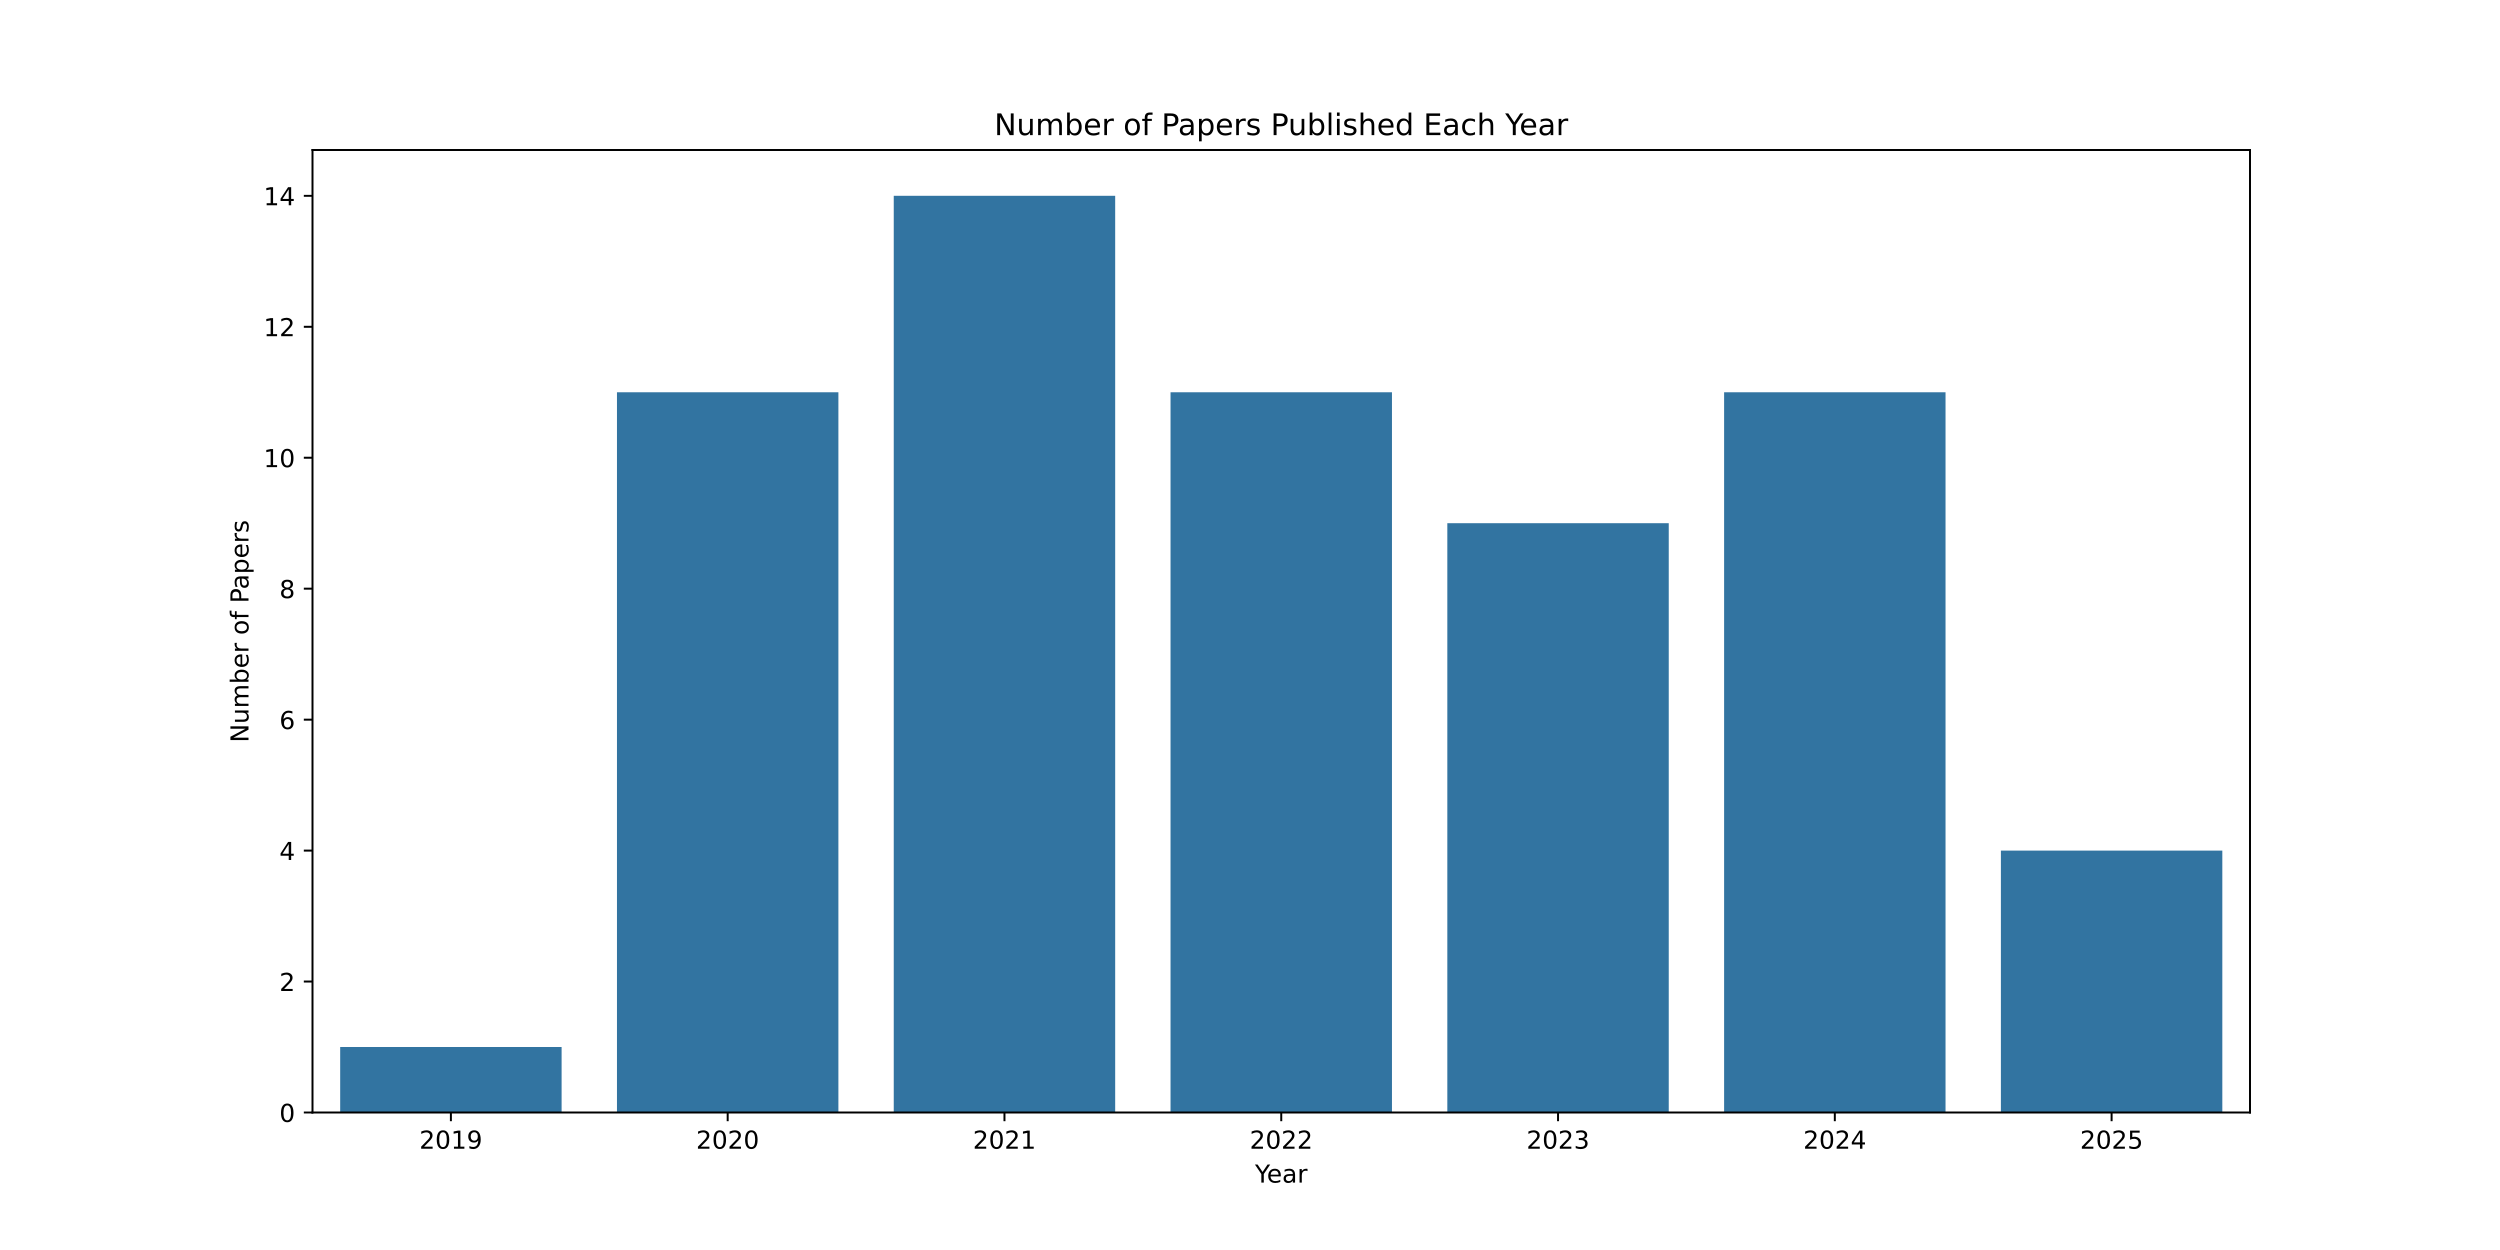
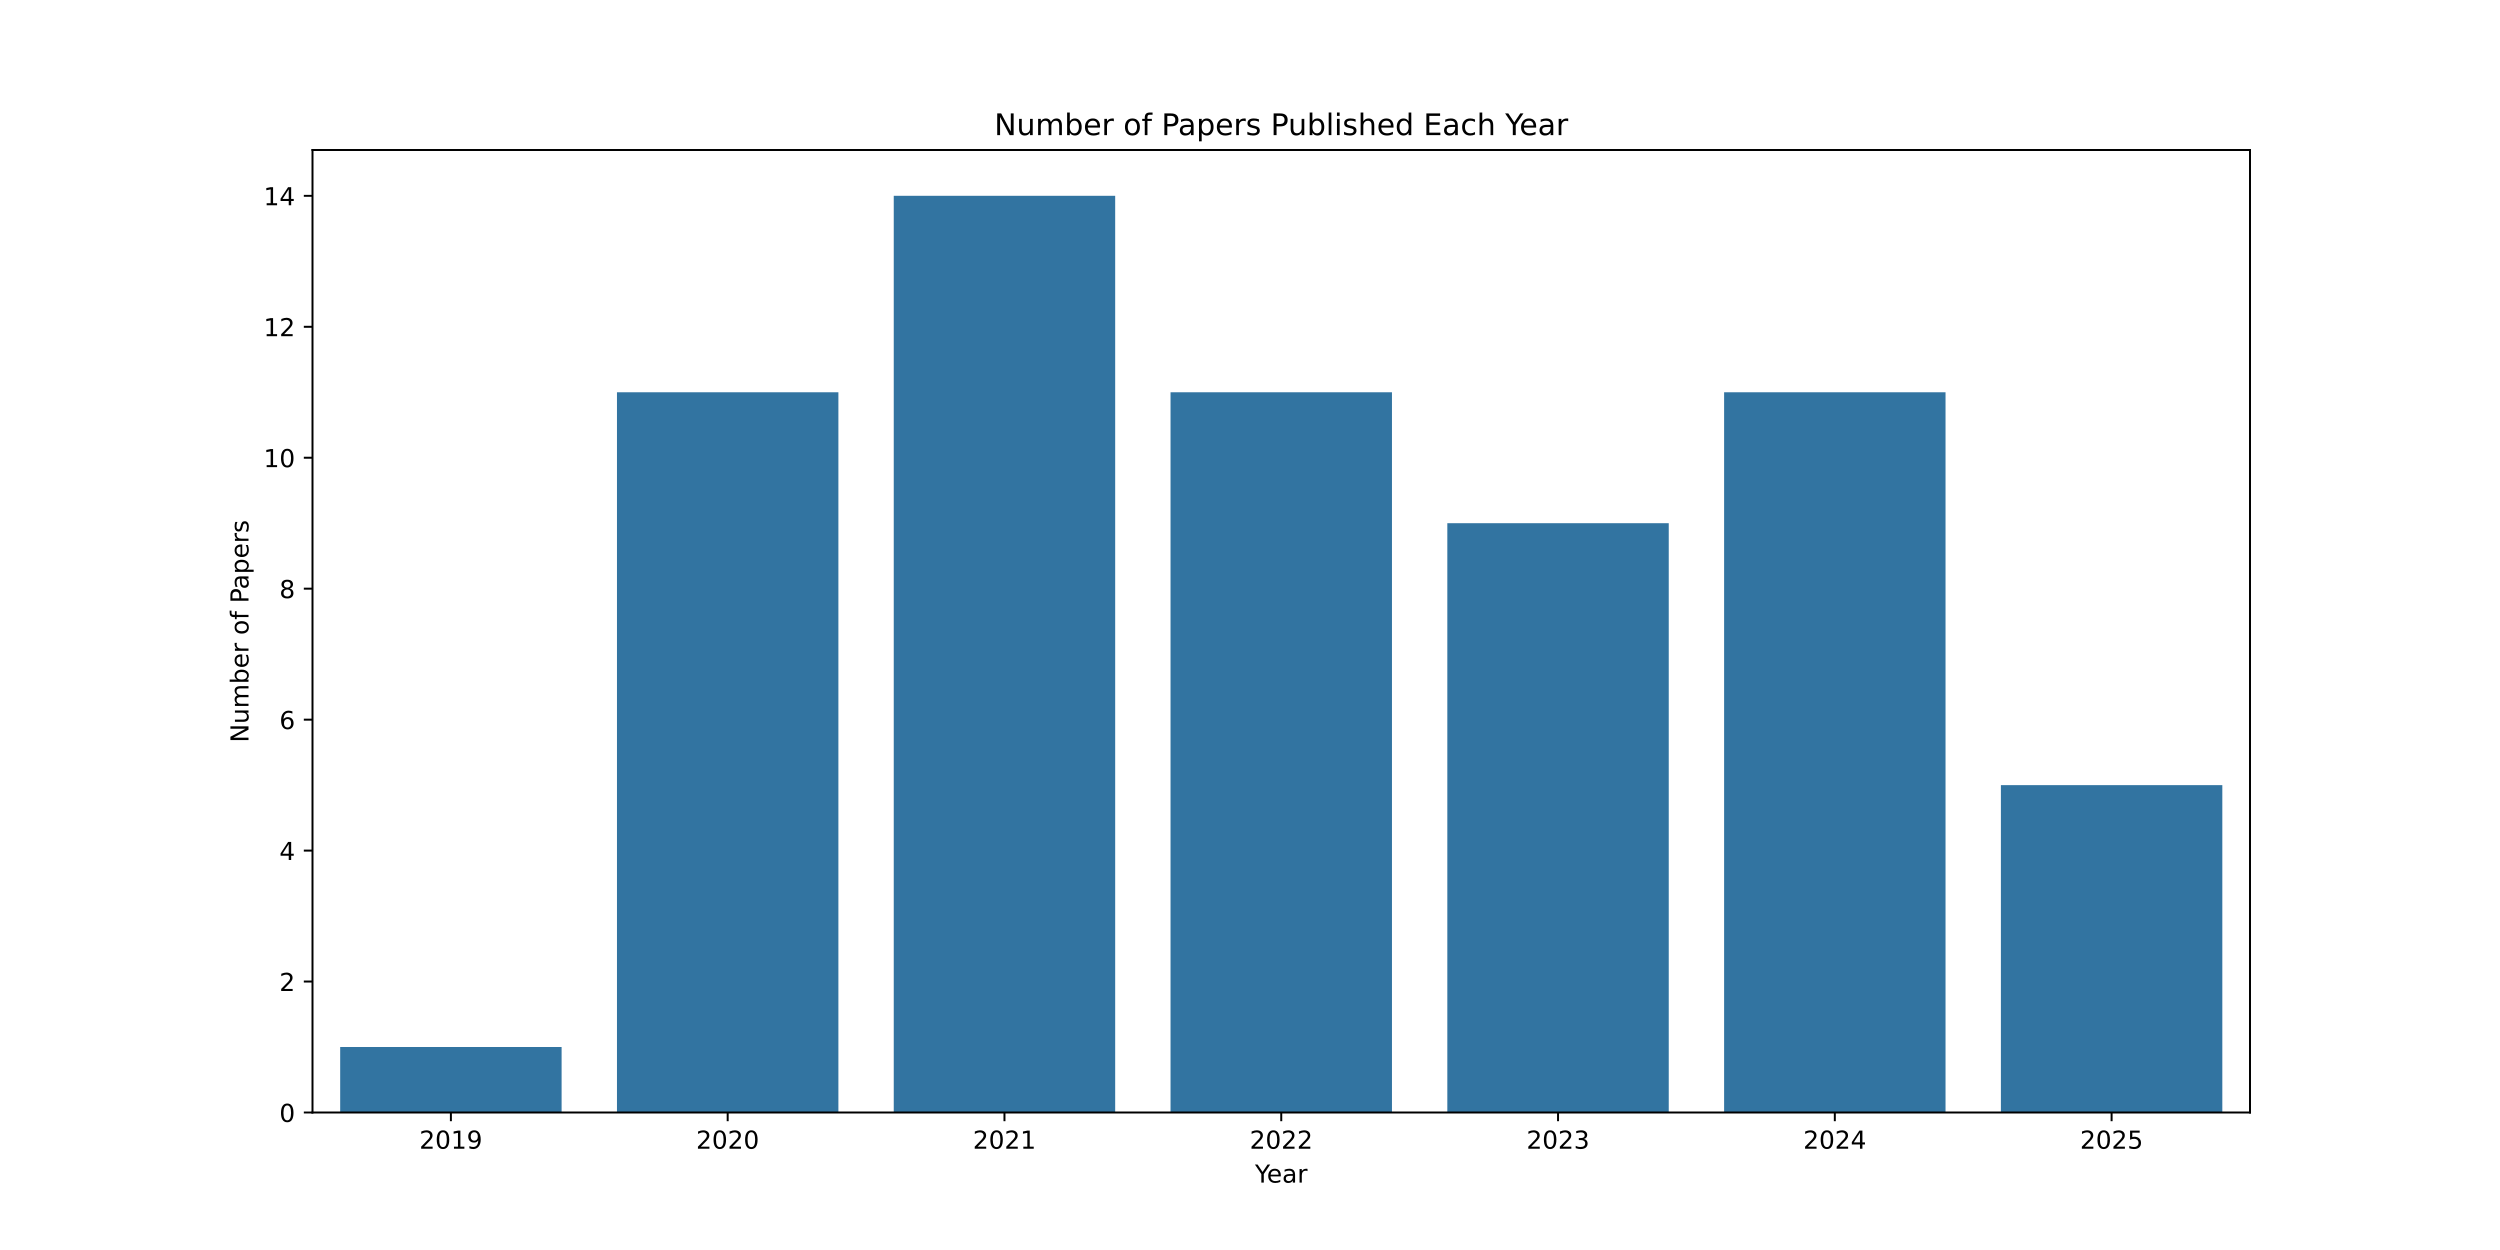
<svg xmlns="http://www.w3.org/2000/svg" xmlns:xlink="http://www.w3.org/1999/xlink" width="1008pt" height="504pt" viewBox="0 0 1008 504" version="1.1">
  <defs>
    <style type="text/css">*{stroke-linejoin: round; stroke-linecap: butt}</style>
  </defs>
  <g id="figure_1">
    <g id="patch_1">
      <path d="M 0 504  L 1008 504  L 1008 0  L 0 0  z " style="fill: #ffffff" />
    </g>
    <g id="axes_1">
      <g id="patch_2">
        <path d="M 126 448.56  L 907.2 448.56  L 907.2 60.48  L 126 60.48  z " style="fill: #ffffff" />
      </g>
      <g id="patch_3">
-         <path d="M 137.16 448.56  L 226.44 448.56  L 226.44 422.16  L 137.16 422.16  z " clip-path="url(#pdd309cc9b3)" style="fill: #3274a1" />
+         <path d="M 137.16 448.56  L 226.44 448.56  L 226.44 422.16  L 137.16 422.16  z " clip-path="url(#p7659102a80)" style="fill: #3274a1" />
      </g>
      <g id="patch_4">
-         <path d="M 248.76 448.56  L 338.04 448.56  L 338.04 158.16  L 248.76 158.16  z " clip-path="url(#pdd309cc9b3)" style="fill: #3274a1" />
+         <path d="M 248.76 448.56  L 338.04 448.56  L 338.04 158.16  L 248.76 158.16  z " clip-path="url(#p7659102a80)" style="fill: #3274a1" />
      </g>
      <g id="patch_5">
-         <path d="M 360.36 448.56  L 449.64 448.56  L 449.64 78.96  L 360.36 78.96  z " clip-path="url(#pdd309cc9b3)" style="fill: #3274a1" />
+         <path d="M 360.36 448.56  L 449.64 448.56  L 449.64 78.96  L 360.36 78.96  z " clip-path="url(#p7659102a80)" style="fill: #3274a1" />
      </g>
      <g id="patch_6">
-         <path d="M 471.96 448.56  L 561.24 448.56  L 561.24 158.16  L 471.96 158.16  z " clip-path="url(#pdd309cc9b3)" style="fill: #3274a1" />
+         <path d="M 471.96 448.56  L 561.24 448.56  L 561.24 158.16  L 471.96 158.16  z " clip-path="url(#p7659102a80)" style="fill: #3274a1" />
      </g>
      <g id="patch_7">
-         <path d="M 583.56 448.56  L 672.84 448.56  L 672.84 210.96  L 583.56 210.96  z " clip-path="url(#pdd309cc9b3)" style="fill: #3274a1" />
+         <path d="M 583.56 448.56  L 672.84 448.56  L 672.84 210.96  L 583.56 210.96  z " clip-path="url(#p7659102a80)" style="fill: #3274a1" />
      </g>
      <g id="patch_8">
-         <path d="M 695.16 448.56  L 784.44 448.56  L 784.44 158.16  L 695.16 158.16  z " clip-path="url(#pdd309cc9b3)" style="fill: #3274a1" />
+         <path d="M 695.16 448.56  L 784.44 448.56  L 784.44 158.16  L 695.16 158.16  z " clip-path="url(#p7659102a80)" style="fill: #3274a1" />
      </g>
      <g id="patch_9">
-         <path d="M 806.76 448.56  L 896.04 448.56  L 896.04 342.96  L 806.76 342.96  z " clip-path="url(#pdd309cc9b3)" style="fill: #3274a1" />
+         <path d="M 806.76 448.56  L 896.04 448.56  L 896.04 316.56  L 806.76 316.56  z " clip-path="url(#p7659102a80)" style="fill: #3274a1" />
      </g>
      <g id="matplotlib.axis_1">
        <g id="xtick_1">
          <g id="line2d_1">
            <defs>
-               <path id="m2490da5511" d="M 0 0  L 0 3.5  " style="stroke: #000000; stroke-width: 0.8" />
+               <path id="m0e9e17a9ed" d="M 0 0  L 0 3.5  " style="stroke: #000000; stroke-width: 0.8" />
            </defs>
            <g>
-               <use xlink:href="#m2490da5511" x="181.8" y="448.56" style="stroke: #000000; stroke-width: 0.8" />
+               <use xlink:href="#m0e9e17a9ed" x="181.8" y="448.56" style="stroke: #000000; stroke-width: 0.8" />
            </g>
          </g>
          <g id="text_1">
            <g transform="translate(169.075 463.1584) scale(0.1 -0.1)">
              <defs>
                <path id="DejaVuSans-32" d="M 1228 531  L 3431 531  L 3431 0  L 469 0  L 469 531  Q 828 903 1448 1529  Q 2069 2156 2228 2338  Q 2531 2678 2651 2914  Q 2772 3150 2772 3378  Q 2772 3750 2511 3984  Q 2250 4219 1831 4219  Q 1534 4219 1204 4116  Q 875 4013 500 3803  L 500 4441  Q 881 4594 1212 4672  Q 1544 4750 1819 4750  Q 2544 4750 2975 4387  Q 3406 4025 3406 3419  Q 3406 3131 3298 2873  Q 3191 2616 2906 2266  Q 2828 2175 2409 1742  Q 1991 1309 1228 531  z " transform="scale(0.015625)" />
                <path id="DejaVuSans-30" d="M 2034 4250  Q 1547 4250 1301 3770  Q 1056 3291 1056 2328  Q 1056 1369 1301 889  Q 1547 409 2034 409  Q 2525 409 2770 889  Q 3016 1369 3016 2328  Q 3016 3291 2770 3770  Q 2525 4250 2034 4250  z M 2034 4750  Q 2819 4750 3233 4129  Q 3647 3509 3647 2328  Q 3647 1150 3233 529  Q 2819 -91 2034 -91  Q 1250 -91 836 529  Q 422 1150 422 2328  Q 422 3509 836 4129  Q 1250 4750 2034 4750  z " transform="scale(0.015625)" />
                <path id="DejaVuSans-31" d="M 794 531  L 1825 531  L 1825 4091  L 703 3866  L 703 4441  L 1819 4666  L 2450 4666  L 2450 531  L 3481 531  L 3481 0  L 794 0  L 794 531  z " transform="scale(0.015625)" />
                <path id="DejaVuSans-39" d="M 703 97  L 703 672  Q 941 559 1184 500  Q 1428 441 1663 441  Q 2288 441 2617 861  Q 2947 1281 2994 2138  Q 2813 1869 2534 1725  Q 2256 1581 1919 1581  Q 1219 1581 811 2004  Q 403 2428 403 3163  Q 403 3881 828 4315  Q 1253 4750 1959 4750  Q 2769 4750 3195 4129  Q 3622 3509 3622 2328  Q 3622 1225 3098 567  Q 2575 -91 1691 -91  Q 1453 -91 1209 -44  Q 966 3 703 97  z M 1959 2075  Q 2384 2075 2632 2365  Q 2881 2656 2881 3163  Q 2881 3666 2632 3958  Q 2384 4250 1959 4250  Q 1534 4250 1286 3958  Q 1038 3666 1038 3163  Q 1038 2656 1286 2365  Q 1534 2075 1959 2075  z " transform="scale(0.015625)" />
              </defs>
              <use xlink:href="#DejaVuSans-32" />
              <use xlink:href="#DejaVuSans-30" transform="translate(63.62305 0)" />
              <use xlink:href="#DejaVuSans-31" transform="translate(127.2461 0)" />
              <use xlink:href="#DejaVuSans-39" transform="translate(190.8691 0)" />
            </g>
          </g>
        </g>
        <g id="xtick_2">
          <g id="line2d_2">
            <g>
-               <use xlink:href="#m2490da5511" x="293.4" y="448.56" style="stroke: #000000; stroke-width: 0.8" />
+               <use xlink:href="#m0e9e17a9ed" x="293.4" y="448.56" style="stroke: #000000; stroke-width: 0.8" />
            </g>
          </g>
          <g id="text_2">
            <g transform="translate(280.675 463.1584) scale(0.1 -0.1)">
              <use xlink:href="#DejaVuSans-32" />
              <use xlink:href="#DejaVuSans-30" transform="translate(63.62305 0)" />
              <use xlink:href="#DejaVuSans-32" transform="translate(127.2461 0)" />
              <use xlink:href="#DejaVuSans-30" transform="translate(190.8691 0)" />
            </g>
          </g>
        </g>
        <g id="xtick_3">
          <g id="line2d_3">
            <g>
-               <use xlink:href="#m2490da5511" x="405" y="448.56" style="stroke: #000000; stroke-width: 0.8" />
+               <use xlink:href="#m0e9e17a9ed" x="405" y="448.56" style="stroke: #000000; stroke-width: 0.8" />
            </g>
          </g>
          <g id="text_3">
            <g transform="translate(392.275 463.1584) scale(0.1 -0.1)">
              <use xlink:href="#DejaVuSans-32" />
              <use xlink:href="#DejaVuSans-30" transform="translate(63.62305 0)" />
              <use xlink:href="#DejaVuSans-32" transform="translate(127.2461 0)" />
              <use xlink:href="#DejaVuSans-31" transform="translate(190.8691 0)" />
            </g>
          </g>
        </g>
        <g id="xtick_4">
          <g id="line2d_4">
            <g>
-               <use xlink:href="#m2490da5511" x="516.6" y="448.56" style="stroke: #000000; stroke-width: 0.8" />
+               <use xlink:href="#m0e9e17a9ed" x="516.6" y="448.56" style="stroke: #000000; stroke-width: 0.8" />
            </g>
          </g>
          <g id="text_4">
            <g transform="translate(503.875 463.1584) scale(0.1 -0.1)">
              <use xlink:href="#DejaVuSans-32" />
              <use xlink:href="#DejaVuSans-30" transform="translate(63.62305 0)" />
              <use xlink:href="#DejaVuSans-32" transform="translate(127.2461 0)" />
              <use xlink:href="#DejaVuSans-32" transform="translate(190.8691 0)" />
            </g>
          </g>
        </g>
        <g id="xtick_5">
          <g id="line2d_5">
            <g>
-               <use xlink:href="#m2490da5511" x="628.2" y="448.56" style="stroke: #000000; stroke-width: 0.8" />
+               <use xlink:href="#m0e9e17a9ed" x="628.2" y="448.56" style="stroke: #000000; stroke-width: 0.8" />
            </g>
          </g>
          <g id="text_5">
            <g transform="translate(615.475 463.1584) scale(0.1 -0.1)">
              <defs>
                <path id="DejaVuSans-33" d="M 2597 2516  Q 3050 2419 3304 2112  Q 3559 1806 3559 1356  Q 3559 666 3084 287  Q 2609 -91 1734 -91  Q 1441 -91 1130 -33  Q 819 25 488 141  L 488 750  Q 750 597 1062 519  Q 1375 441 1716 441  Q 2309 441 2620 675  Q 2931 909 2931 1356  Q 2931 1769 2642 2001  Q 2353 2234 1838 2234  L 1294 2234  L 1294 2753  L 1863 2753  Q 2328 2753 2575 2939  Q 2822 3125 2822 3475  Q 2822 3834 2567 4026  Q 2313 4219 1838 4219  Q 1578 4219 1281 4162  Q 984 4106 628 3988  L 628 4550  Q 988 4650 1302 4700  Q 1616 4750 1894 4750  Q 2613 4750 3031 4423  Q 3450 4097 3450 3541  Q 3450 3153 3228 2886  Q 3006 2619 2597 2516  z " transform="scale(0.015625)" />
              </defs>
              <use xlink:href="#DejaVuSans-32" />
              <use xlink:href="#DejaVuSans-30" transform="translate(63.62305 0)" />
              <use xlink:href="#DejaVuSans-32" transform="translate(127.2461 0)" />
              <use xlink:href="#DejaVuSans-33" transform="translate(190.8691 0)" />
            </g>
          </g>
        </g>
        <g id="xtick_6">
          <g id="line2d_6">
            <g>
-               <use xlink:href="#m2490da5511" x="739.8" y="448.56" style="stroke: #000000; stroke-width: 0.8" />
+               <use xlink:href="#m0e9e17a9ed" x="739.8" y="448.56" style="stroke: #000000; stroke-width: 0.8" />
            </g>
          </g>
          <g id="text_6">
            <g transform="translate(727.075 463.1584) scale(0.1 -0.1)">
              <defs>
                <path id="DejaVuSans-34" d="M 2419 4116  L 825 1625  L 2419 1625  L 2419 4116  z M 2253 4666  L 3047 4666  L 3047 1625  L 3713 1625  L 3713 1100  L 3047 1100  L 3047 0  L 2419 0  L 2419 1100  L 313 1100  L 313 1709  L 2253 4666  z " transform="scale(0.015625)" />
              </defs>
              <use xlink:href="#DejaVuSans-32" />
              <use xlink:href="#DejaVuSans-30" transform="translate(63.62305 0)" />
              <use xlink:href="#DejaVuSans-32" transform="translate(127.2461 0)" />
              <use xlink:href="#DejaVuSans-34" transform="translate(190.8691 0)" />
            </g>
          </g>
        </g>
        <g id="xtick_7">
          <g id="line2d_7">
            <g>
-               <use xlink:href="#m2490da5511" x="851.4" y="448.56" style="stroke: #000000; stroke-width: 0.8" />
+               <use xlink:href="#m0e9e17a9ed" x="851.4" y="448.56" style="stroke: #000000; stroke-width: 0.8" />
            </g>
          </g>
          <g id="text_7">
            <g transform="translate(838.675 463.1584) scale(0.1 -0.1)">
              <defs>
                <path id="DejaVuSans-35" d="M 691 4666  L 3169 4666  L 3169 4134  L 1269 4134  L 1269 2991  Q 1406 3038 1543 3061  Q 1681 3084 1819 3084  Q 2600 3084 3056 2656  Q 3513 2228 3513 1497  Q 3513 744 3044 326  Q 2575 -91 1722 -91  Q 1428 -91 1123 -41  Q 819 9 494 109  L 494 744  Q 775 591 1075 516  Q 1375 441 1709 441  Q 2250 441 2565 725  Q 2881 1009 2881 1497  Q 2881 1984 2565 2268  Q 2250 2553 1709 2553  Q 1456 2553 1204 2497  Q 953 2441 691 2322  L 691 4666  z " transform="scale(0.015625)" />
              </defs>
              <use xlink:href="#DejaVuSans-32" />
              <use xlink:href="#DejaVuSans-30" transform="translate(63.62305 0)" />
              <use xlink:href="#DejaVuSans-32" transform="translate(127.2461 0)" />
              <use xlink:href="#DejaVuSans-35" transform="translate(190.8691 0)" />
            </g>
          </g>
        </g>
        <g id="text_8">
          <g transform="translate(506.0125 476.8366) scale(0.1 -0.1)">
            <defs>
              <path id="DejaVuSans-59" d="M -13 4666  L 666 4666  L 1959 2747  L 3244 4666  L 3922 4666  L 2272 2222  L 2272 0  L 1638 0  L 1638 2222  L -13 4666  z " transform="scale(0.015625)" />
              <path id="DejaVuSans-65" d="M 3597 1894  L 3597 1613  L 953 1613  Q 991 1019 1311 708  Q 1631 397 2203 397  Q 2534 397 2845 478  Q 3156 559 3463 722  L 3463 178  Q 3153 47 2828 -22  Q 2503 -91 2169 -91  Q 1331 -91 842 396  Q 353 884 353 1716  Q 353 2575 817 3079  Q 1281 3584 2069 3584  Q 2775 3584 3186 3129  Q 3597 2675 3597 1894  z M 3022 2063  Q 3016 2534 2758 2815  Q 2500 3097 2075 3097  Q 1594 3097 1305 2825  Q 1016 2553 972 2059  L 3022 2063  z " transform="scale(0.015625)" />
              <path id="DejaVuSans-61" d="M 2194 1759  Q 1497 1759 1228 1600  Q 959 1441 959 1056  Q 959 750 1161 570  Q 1363 391 1709 391  Q 2188 391 2477 730  Q 2766 1069 2766 1631  L 2766 1759  L 2194 1759  z M 3341 1997  L 3341 0  L 2766 0  L 2766 531  Q 2569 213 2275 61  Q 1981 -91 1556 -91  Q 1019 -91 701 211  Q 384 513 384 1019  Q 384 1609 779 1909  Q 1175 2209 1959 2209  L 2766 2209  L 2766 2266  Q 2766 2663 2505 2880  Q 2244 3097 1772 3097  Q 1472 3097 1187 3025  Q 903 2953 641 2809  L 641 3341  Q 956 3463 1253 3523  Q 1550 3584 1831 3584  Q 2591 3584 2966 3190  Q 3341 2797 3341 1997  z " transform="scale(0.015625)" />
              <path id="DejaVuSans-72" d="M 2631 2963  Q 2534 3019 2420 3045  Q 2306 3072 2169 3072  Q 1681 3072 1420 2755  Q 1159 2438 1159 1844  L 1159 0  L 581 0  L 581 3500  L 1159 3500  L 1159 2956  Q 1341 3275 1631 3429  Q 1922 3584 2338 3584  Q 2397 3584 2469 3576  Q 2541 3569 2628 3553  L 2631 2963  z " transform="scale(0.015625)" />
            </defs>
            <use xlink:href="#DejaVuSans-59" />
            <use xlink:href="#DejaVuSans-65" transform="translate(47.83398 0)" />
            <use xlink:href="#DejaVuSans-61" transform="translate(109.3574 0)" />
            <use xlink:href="#DejaVuSans-72" transform="translate(170.6367 0)" />
          </g>
        </g>
      </g>
      <g id="matplotlib.axis_2">
        <g id="ytick_1">
          <g id="line2d_8">
            <defs>
-               <path id="me83dc1be9e" d="M 0 0  L -3.5 0  " style="stroke: #000000; stroke-width: 0.8" />
+               <path id="mdabbda9c09" d="M 0 0  L -3.5 0  " style="stroke: #000000; stroke-width: 0.8" />
            </defs>
            <g>
-               <use xlink:href="#me83dc1be9e" x="126" y="448.56" style="stroke: #000000; stroke-width: 0.8" />
+               <use xlink:href="#mdabbda9c09" x="126" y="448.56" style="stroke: #000000; stroke-width: 0.8" />
            </g>
          </g>
          <g id="text_9">
            <g transform="translate(112.6375 452.3592) scale(0.1 -0.1)">
              <use xlink:href="#DejaVuSans-30" />
            </g>
          </g>
        </g>
        <g id="ytick_2">
          <g id="line2d_9">
            <g>
-               <use xlink:href="#me83dc1be9e" x="126" y="395.76" style="stroke: #000000; stroke-width: 0.8" />
+               <use xlink:href="#mdabbda9c09" x="126" y="395.76" style="stroke: #000000; stroke-width: 0.8" />
            </g>
          </g>
          <g id="text_10">
            <g transform="translate(112.6375 399.5592) scale(0.1 -0.1)">
              <use xlink:href="#DejaVuSans-32" />
            </g>
          </g>
        </g>
        <g id="ytick_3">
          <g id="line2d_10">
            <g>
-               <use xlink:href="#me83dc1be9e" x="126" y="342.96" style="stroke: #000000; stroke-width: 0.8" />
+               <use xlink:href="#mdabbda9c09" x="126" y="342.96" style="stroke: #000000; stroke-width: 0.8" />
            </g>
          </g>
          <g id="text_11">
            <g transform="translate(112.6375 346.7592) scale(0.1 -0.1)">
              <use xlink:href="#DejaVuSans-34" />
            </g>
          </g>
        </g>
        <g id="ytick_4">
          <g id="line2d_11">
            <g>
-               <use xlink:href="#me83dc1be9e" x="126" y="290.16" style="stroke: #000000; stroke-width: 0.8" />
+               <use xlink:href="#mdabbda9c09" x="126" y="290.16" style="stroke: #000000; stroke-width: 0.8" />
            </g>
          </g>
          <g id="text_12">
            <g transform="translate(112.6375 293.9592) scale(0.1 -0.1)">
              <defs>
                <path id="DejaVuSans-36" d="M 2113 2584  Q 1688 2584 1439 2293  Q 1191 2003 1191 1497  Q 1191 994 1439 701  Q 1688 409 2113 409  Q 2538 409 2786 701  Q 3034 994 3034 1497  Q 3034 2003 2786 2293  Q 2538 2584 2113 2584  z M 3366 4563  L 3366 3988  Q 3128 4100 2886 4159  Q 2644 4219 2406 4219  Q 1781 4219 1451 3797  Q 1122 3375 1075 2522  Q 1259 2794 1537 2939  Q 1816 3084 2150 3084  Q 2853 3084 3261 2657  Q 3669 2231 3669 1497  Q 3669 778 3244 343  Q 2819 -91 2113 -91  Q 1303 -91 875 529  Q 447 1150 447 2328  Q 447 3434 972 4092  Q 1497 4750 2381 4750  Q 2619 4750 2861 4703  Q 3103 4656 3366 4563  z " transform="scale(0.015625)" />
              </defs>
              <use xlink:href="#DejaVuSans-36" />
            </g>
          </g>
        </g>
        <g id="ytick_5">
          <g id="line2d_12">
            <g>
-               <use xlink:href="#me83dc1be9e" x="126" y="237.36" style="stroke: #000000; stroke-width: 0.8" />
+               <use xlink:href="#mdabbda9c09" x="126" y="237.36" style="stroke: #000000; stroke-width: 0.8" />
            </g>
          </g>
          <g id="text_13">
            <g transform="translate(112.6375 241.1592) scale(0.1 -0.1)">
              <defs>
                <path id="DejaVuSans-38" d="M 2034 2216  Q 1584 2216 1326 1975  Q 1069 1734 1069 1313  Q 1069 891 1326 650  Q 1584 409 2034 409  Q 2484 409 2743 651  Q 3003 894 3003 1313  Q 3003 1734 2745 1975  Q 2488 2216 2034 2216  z M 1403 2484  Q 997 2584 770 2862  Q 544 3141 544 3541  Q 544 4100 942 4425  Q 1341 4750 2034 4750  Q 2731 4750 3128 4425  Q 3525 4100 3525 3541  Q 3525 3141 3298 2862  Q 3072 2584 2669 2484  Q 3125 2378 3379 2068  Q 3634 1759 3634 1313  Q 3634 634 3220 271  Q 2806 -91 2034 -91  Q 1263 -91 848 271  Q 434 634 434 1313  Q 434 1759 690 2068  Q 947 2378 1403 2484  z M 1172 3481  Q 1172 3119 1398 2916  Q 1625 2713 2034 2713  Q 2441 2713 2670 2916  Q 2900 3119 2900 3481  Q 2900 3844 2670 4047  Q 2441 4250 2034 4250  Q 1625 4250 1398 4047  Q 1172 3844 1172 3481  z " transform="scale(0.015625)" />
              </defs>
              <use xlink:href="#DejaVuSans-38" />
            </g>
          </g>
        </g>
        <g id="ytick_6">
          <g id="line2d_13">
            <g>
-               <use xlink:href="#me83dc1be9e" x="126" y="184.56" style="stroke: #000000; stroke-width: 0.8" />
+               <use xlink:href="#mdabbda9c09" x="126" y="184.56" style="stroke: #000000; stroke-width: 0.8" />
            </g>
          </g>
          <g id="text_14">
            <g transform="translate(106.275 188.3592) scale(0.1 -0.1)">
              <use xlink:href="#DejaVuSans-31" />
              <use xlink:href="#DejaVuSans-30" transform="translate(63.62305 0)" />
            </g>
          </g>
        </g>
        <g id="ytick_7">
          <g id="line2d_14">
            <g>
-               <use xlink:href="#me83dc1be9e" x="126" y="131.76" style="stroke: #000000; stroke-width: 0.8" />
+               <use xlink:href="#mdabbda9c09" x="126" y="131.76" style="stroke: #000000; stroke-width: 0.8" />
            </g>
          </g>
          <g id="text_15">
            <g transform="translate(106.275 135.5592) scale(0.1 -0.1)">
              <use xlink:href="#DejaVuSans-31" />
              <use xlink:href="#DejaVuSans-32" transform="translate(63.62305 0)" />
            </g>
          </g>
        </g>
        <g id="ytick_8">
          <g id="line2d_15">
            <g>
-               <use xlink:href="#me83dc1be9e" x="126" y="78.96" style="stroke: #000000; stroke-width: 0.8" />
+               <use xlink:href="#mdabbda9c09" x="126" y="78.96" style="stroke: #000000; stroke-width: 0.8" />
            </g>
          </g>
          <g id="text_16">
            <g transform="translate(106.275 82.75922) scale(0.1 -0.1)">
              <use xlink:href="#DejaVuSans-31" />
              <use xlink:href="#DejaVuSans-34" transform="translate(63.62305 0)" />
            </g>
          </g>
        </g>
        <g id="text_17">
          <g transform="translate(100.1953 299.3684) rotate(-90) scale(0.1 -0.1)">
            <defs>
              <path id="DejaVuSans-4e" d="M 628 4666  L 1478 4666  L 3547 763  L 3547 4666  L 4159 4666  L 4159 0  L 3309 0  L 1241 3903  L 1241 0  L 628 0  L 628 4666  z " transform="scale(0.015625)" />
              <path id="DejaVuSans-75" d="M 544 1381  L 544 3500  L 1119 3500  L 1119 1403  Q 1119 906 1312 657  Q 1506 409 1894 409  Q 2359 409 2629 706  Q 2900 1003 2900 1516  L 2900 3500  L 3475 3500  L 3475 0  L 2900 0  L 2900 538  Q 2691 219 2414 64  Q 2138 -91 1772 -91  Q 1169 -91 856 284  Q 544 659 544 1381  z M 1991 3584  L 1991 3584  z " transform="scale(0.015625)" />
              <path id="DejaVuSans-6d" d="M 3328 2828  Q 3544 3216 3844 3400  Q 4144 3584 4550 3584  Q 5097 3584 5394 3201  Q 5691 2819 5691 2113  L 5691 0  L 5113 0  L 5113 2094  Q 5113 2597 4934 2840  Q 4756 3084 4391 3084  Q 3944 3084 3684 2787  Q 3425 2491 3425 1978  L 3425 0  L 2847 0  L 2847 2094  Q 2847 2600 2669 2842  Q 2491 3084 2119 3084  Q 1678 3084 1418 2786  Q 1159 2488 1159 1978  L 1159 0  L 581 0  L 581 3500  L 1159 3500  L 1159 2956  Q 1356 3278 1631 3431  Q 1906 3584 2284 3584  Q 2666 3584 2933 3390  Q 3200 3197 3328 2828  z " transform="scale(0.015625)" />
              <path id="DejaVuSans-62" d="M 3116 1747  Q 3116 2381 2855 2742  Q 2594 3103 2138 3103  Q 1681 3103 1420 2742  Q 1159 2381 1159 1747  Q 1159 1113 1420 752  Q 1681 391 2138 391  Q 2594 391 2855 752  Q 3116 1113 3116 1747  z M 1159 2969  Q 1341 3281 1617 3432  Q 1894 3584 2278 3584  Q 2916 3584 3314 3078  Q 3713 2572 3713 1747  Q 3713 922 3314 415  Q 2916 -91 2278 -91  Q 1894 -91 1617 61  Q 1341 213 1159 525  L 1159 0  L 581 0  L 581 4863  L 1159 4863  L 1159 2969  z " transform="scale(0.015625)" />
              <path id="DejaVuSans-20" transform="scale(0.015625)" />
              <path id="DejaVuSans-6f" d="M 1959 3097  Q 1497 3097 1228 2736  Q 959 2375 959 1747  Q 959 1119 1226 758  Q 1494 397 1959 397  Q 2419 397 2687 759  Q 2956 1122 2956 1747  Q 2956 2369 2687 2733  Q 2419 3097 1959 3097  z M 1959 3584  Q 2709 3584 3137 3096  Q 3566 2609 3566 1747  Q 3566 888 3137 398  Q 2709 -91 1959 -91  Q 1206 -91 779 398  Q 353 888 353 1747  Q 353 2609 779 3096  Q 1206 3584 1959 3584  z " transform="scale(0.015625)" />
              <path id="DejaVuSans-66" d="M 2375 4863  L 2375 4384  L 1825 4384  Q 1516 4384 1395 4259  Q 1275 4134 1275 3809  L 1275 3500  L 2222 3500  L 2222 3053  L 1275 3053  L 1275 0  L 697 0  L 697 3053  L 147 3053  L 147 3500  L 697 3500  L 697 3744  Q 697 4328 969 4595  Q 1241 4863 1831 4863  L 2375 4863  z " transform="scale(0.015625)" />
              <path id="DejaVuSans-50" d="M 1259 4147  L 1259 2394  L 2053 2394  Q 2494 2394 2734 2622  Q 2975 2850 2975 3272  Q 2975 3691 2734 3919  Q 2494 4147 2053 4147  L 1259 4147  z M 628 4666  L 2053 4666  Q 2838 4666 3239 4311  Q 3641 3956 3641 3272  Q 3641 2581 3239 2228  Q 2838 1875 2053 1875  L 1259 1875  L 1259 0  L 628 0  L 628 4666  z " transform="scale(0.015625)" />
              <path id="DejaVuSans-70" d="M 1159 525  L 1159 -1331  L 581 -1331  L 581 3500  L 1159 3500  L 1159 2969  Q 1341 3281 1617 3432  Q 1894 3584 2278 3584  Q 2916 3584 3314 3078  Q 3713 2572 3713 1747  Q 3713 922 3314 415  Q 2916 -91 2278 -91  Q 1894 -91 1617 61  Q 1341 213 1159 525  z M 3116 1747  Q 3116 2381 2855 2742  Q 2594 3103 2138 3103  Q 1681 3103 1420 2742  Q 1159 2381 1159 1747  Q 1159 1113 1420 752  Q 1681 391 2138 391  Q 2594 391 2855 752  Q 3116 1113 3116 1747  z " transform="scale(0.015625)" />
              <path id="DejaVuSans-73" d="M 2834 3397  L 2834 2853  Q 2591 2978 2328 3040  Q 2066 3103 1784 3103  Q 1356 3103 1142 2972  Q 928 2841 928 2578  Q 928 2378 1081 2264  Q 1234 2150 1697 2047  L 1894 2003  Q 2506 1872 2764 1633  Q 3022 1394 3022 966  Q 3022 478 2636 193  Q 2250 -91 1575 -91  Q 1294 -91 989 -36  Q 684 19 347 128  L 347 722  Q 666 556 975 473  Q 1284 391 1588 391  Q 1994 391 2212 530  Q 2431 669 2431 922  Q 2431 1156 2273 1281  Q 2116 1406 1581 1522  L 1381 1569  Q 847 1681 609 1914  Q 372 2147 372 2553  Q 372 3047 722 3315  Q 1072 3584 1716 3584  Q 2034 3584 2315 3537  Q 2597 3491 2834 3397  z " transform="scale(0.015625)" />
            </defs>
            <use xlink:href="#DejaVuSans-4e" />
            <use xlink:href="#DejaVuSans-75" transform="translate(74.80469 0)" />
            <use xlink:href="#DejaVuSans-6d" transform="translate(138.1836 0)" />
            <use xlink:href="#DejaVuSans-62" transform="translate(235.5957 0)" />
            <use xlink:href="#DejaVuSans-65" transform="translate(299.0723 0)" />
            <use xlink:href="#DejaVuSans-72" transform="translate(360.5957 0)" />
            <use xlink:href="#DejaVuSans-20" transform="translate(401.709 0)" />
            <use xlink:href="#DejaVuSans-6f" transform="translate(433.4961 0)" />
            <use xlink:href="#DejaVuSans-66" transform="translate(494.6777 0)" />
            <use xlink:href="#DejaVuSans-20" transform="translate(529.8828 0)" />
            <use xlink:href="#DejaVuSans-50" transform="translate(561.6699 0)" />
            <use xlink:href="#DejaVuSans-61" transform="translate(617.4727 0)" />
            <use xlink:href="#DejaVuSans-70" transform="translate(678.752 0)" />
            <use xlink:href="#DejaVuSans-65" transform="translate(742.2285 0)" />
            <use xlink:href="#DejaVuSans-72" transform="translate(803.752 0)" />
            <use xlink:href="#DejaVuSans-73" transform="translate(844.8652 0)" />
          </g>
        </g>
      </g>
      <g id="line2d_16">
-         <path clip-path="url(#pdd309cc9b3)" style="fill: none; stroke: #424242; stroke-width: 2.25; stroke-linecap: square" />
+         <path clip-path="url(#p7659102a80)" style="fill: none; stroke: #424242; stroke-width: 2.25; stroke-linecap: square" />
      </g>
      <g id="line2d_17">
-         <path clip-path="url(#pdd309cc9b3)" style="fill: none; stroke: #424242; stroke-width: 2.25; stroke-linecap: square" />
+         <path clip-path="url(#p7659102a80)" style="fill: none; stroke: #424242; stroke-width: 2.25; stroke-linecap: square" />
      </g>
      <g id="line2d_18">
-         <path clip-path="url(#pdd309cc9b3)" style="fill: none; stroke: #424242; stroke-width: 2.25; stroke-linecap: square" />
+         <path clip-path="url(#p7659102a80)" style="fill: none; stroke: #424242; stroke-width: 2.25; stroke-linecap: square" />
      </g>
      <g id="line2d_19">
-         <path clip-path="url(#pdd309cc9b3)" style="fill: none; stroke: #424242; stroke-width: 2.25; stroke-linecap: square" />
+         <path clip-path="url(#p7659102a80)" style="fill: none; stroke: #424242; stroke-width: 2.25; stroke-linecap: square" />
      </g>
      <g id="line2d_20">
-         <path clip-path="url(#pdd309cc9b3)" style="fill: none; stroke: #424242; stroke-width: 2.25; stroke-linecap: square" />
+         <path clip-path="url(#p7659102a80)" style="fill: none; stroke: #424242; stroke-width: 2.25; stroke-linecap: square" />
      </g>
      <g id="line2d_21">
-         <path clip-path="url(#pdd309cc9b3)" style="fill: none; stroke: #424242; stroke-width: 2.25; stroke-linecap: square" />
+         <path clip-path="url(#p7659102a80)" style="fill: none; stroke: #424242; stroke-width: 2.25; stroke-linecap: square" />
      </g>
      <g id="line2d_22">
-         <path clip-path="url(#pdd309cc9b3)" style="fill: none; stroke: #424242; stroke-width: 2.25; stroke-linecap: square" />
+         <path clip-path="url(#p7659102a80)" style="fill: none; stroke: #424242; stroke-width: 2.25; stroke-linecap: square" />
      </g>
      <g id="patch_10">
        <path d="M 126 448.56  L 126 60.48  " style="fill: none; stroke: #000000; stroke-width: 0.8; stroke-linejoin: miter; stroke-linecap: square" />
      </g>
      <g id="patch_11">
        <path d="M 907.2 448.56  L 907.2 60.48  " style="fill: none; stroke: #000000; stroke-width: 0.8; stroke-linejoin: miter; stroke-linecap: square" />
      </g>
      <g id="patch_12">
        <path d="M 126 448.56  L 907.2 448.56  " style="fill: none; stroke: #000000; stroke-width: 0.8; stroke-linejoin: miter; stroke-linecap: square" />
      </g>
      <g id="patch_13">
        <path d="M 126 60.48  L 907.2 60.48  " style="fill: none; stroke: #000000; stroke-width: 0.8; stroke-linejoin: miter; stroke-linecap: square" />
      </g>
      <g id="text_18">
        <g transform="translate(400.8994 54.48) scale(0.12 -0.12)">
          <defs>
            <path id="DejaVuSans-6c" d="M 603 4863  L 1178 4863  L 1178 0  L 603 0  L 603 4863  z " transform="scale(0.015625)" />
            <path id="DejaVuSans-69" d="M 603 3500  L 1178 3500  L 1178 0  L 603 0  L 603 3500  z M 603 4863  L 1178 4863  L 1178 4134  L 603 4134  L 603 4863  z " transform="scale(0.015625)" />
            <path id="DejaVuSans-68" d="M 3513 2113  L 3513 0  L 2938 0  L 2938 2094  Q 2938 2591 2744 2837  Q 2550 3084 2163 3084  Q 1697 3084 1428 2787  Q 1159 2491 1159 1978  L 1159 0  L 581 0  L 581 4863  L 1159 4863  L 1159 2956  Q 1366 3272 1645 3428  Q 1925 3584 2291 3584  Q 2894 3584 3203 3211  Q 3513 2838 3513 2113  z " transform="scale(0.015625)" />
            <path id="DejaVuSans-64" d="M 2906 2969  L 2906 4863  L 3481 4863  L 3481 0  L 2906 0  L 2906 525  Q 2725 213 2448 61  Q 2172 -91 1784 -91  Q 1150 -91 751 415  Q 353 922 353 1747  Q 353 2572 751 3078  Q 1150 3584 1784 3584  Q 2172 3584 2448 3432  Q 2725 3281 2906 2969  z M 947 1747  Q 947 1113 1208 752  Q 1469 391 1925 391  Q 2381 391 2643 752  Q 2906 1113 2906 1747  Q 2906 2381 2643 2742  Q 2381 3103 1925 3103  Q 1469 3103 1208 2742  Q 947 2381 947 1747  z " transform="scale(0.015625)" />
            <path id="DejaVuSans-45" d="M 628 4666  L 3578 4666  L 3578 4134  L 1259 4134  L 1259 2753  L 3481 2753  L 3481 2222  L 1259 2222  L 1259 531  L 3634 531  L 3634 0  L 628 0  L 628 4666  z " transform="scale(0.015625)" />
            <path id="DejaVuSans-63" d="M 3122 3366  L 3122 2828  Q 2878 2963 2633 3030  Q 2388 3097 2138 3097  Q 1578 3097 1268 2742  Q 959 2388 959 1747  Q 959 1106 1268 751  Q 1578 397 2138 397  Q 2388 397 2633 464  Q 2878 531 3122 666  L 3122 134  Q 2881 22 2623 -34  Q 2366 -91 2075 -91  Q 1284 -91 818 406  Q 353 903 353 1747  Q 353 2603 823 3093  Q 1294 3584 2113 3584  Q 2378 3584 2631 3529  Q 2884 3475 3122 3366  z " transform="scale(0.015625)" />
          </defs>
          <use xlink:href="#DejaVuSans-4e" />
          <use xlink:href="#DejaVuSans-75" transform="translate(74.80469 0)" />
          <use xlink:href="#DejaVuSans-6d" transform="translate(138.1836 0)" />
          <use xlink:href="#DejaVuSans-62" transform="translate(235.5957 0)" />
          <use xlink:href="#DejaVuSans-65" transform="translate(299.0723 0)" />
          <use xlink:href="#DejaVuSans-72" transform="translate(360.5957 0)" />
          <use xlink:href="#DejaVuSans-20" transform="translate(401.709 0)" />
          <use xlink:href="#DejaVuSans-6f" transform="translate(433.4961 0)" />
          <use xlink:href="#DejaVuSans-66" transform="translate(494.6777 0)" />
          <use xlink:href="#DejaVuSans-20" transform="translate(529.8828 0)" />
          <use xlink:href="#DejaVuSans-50" transform="translate(561.6699 0)" />
          <use xlink:href="#DejaVuSans-61" transform="translate(617.4727 0)" />
          <use xlink:href="#DejaVuSans-70" transform="translate(678.752 0)" />
          <use xlink:href="#DejaVuSans-65" transform="translate(742.2285 0)" />
          <use xlink:href="#DejaVuSans-72" transform="translate(803.752 0)" />
          <use xlink:href="#DejaVuSans-73" transform="translate(844.8652 0)" />
          <use xlink:href="#DejaVuSans-20" transform="translate(896.9648 0)" />
          <use xlink:href="#DejaVuSans-50" transform="translate(928.752 0)" />
          <use xlink:href="#DejaVuSans-75" transform="translate(987.3047 0)" />
          <use xlink:href="#DejaVuSans-62" transform="translate(1050.684 0)" />
          <use xlink:href="#DejaVuSans-6c" transform="translate(1114.16 0)" />
          <use xlink:href="#DejaVuSans-69" transform="translate(1141.943 0)" />
          <use xlink:href="#DejaVuSans-73" transform="translate(1169.727 0)" />
          <use xlink:href="#DejaVuSans-68" transform="translate(1221.826 0)" />
          <use xlink:href="#DejaVuSans-65" transform="translate(1285.205 0)" />
          <use xlink:href="#DejaVuSans-64" transform="translate(1346.729 0)" />
          <use xlink:href="#DejaVuSans-20" transform="translate(1410.205 0)" />
          <use xlink:href="#DejaVuSans-45" transform="translate(1441.992 0)" />
          <use xlink:href="#DejaVuSans-61" transform="translate(1505.176 0)" />
          <use xlink:href="#DejaVuSans-63" transform="translate(1566.455 0)" />
          <use xlink:href="#DejaVuSans-68" transform="translate(1621.436 0)" />
          <use xlink:href="#DejaVuSans-20" transform="translate(1684.814 0)" />
          <use xlink:href="#DejaVuSans-59" transform="translate(1716.602 0)" />
          <use xlink:href="#DejaVuSans-65" transform="translate(1764.436 0)" />
          <use xlink:href="#DejaVuSans-61" transform="translate(1825.959 0)" />
          <use xlink:href="#DejaVuSans-72" transform="translate(1887.238 0)" />
        </g>
      </g>
    </g>
  </g>
  <defs>
-     <clipPath id="pdd309cc9b3">
+     <clipPath id="p7659102a80">
      <rect x="126" y="60.48" width="781.2" height="388.08" />
    </clipPath>
  </defs>
</svg>
